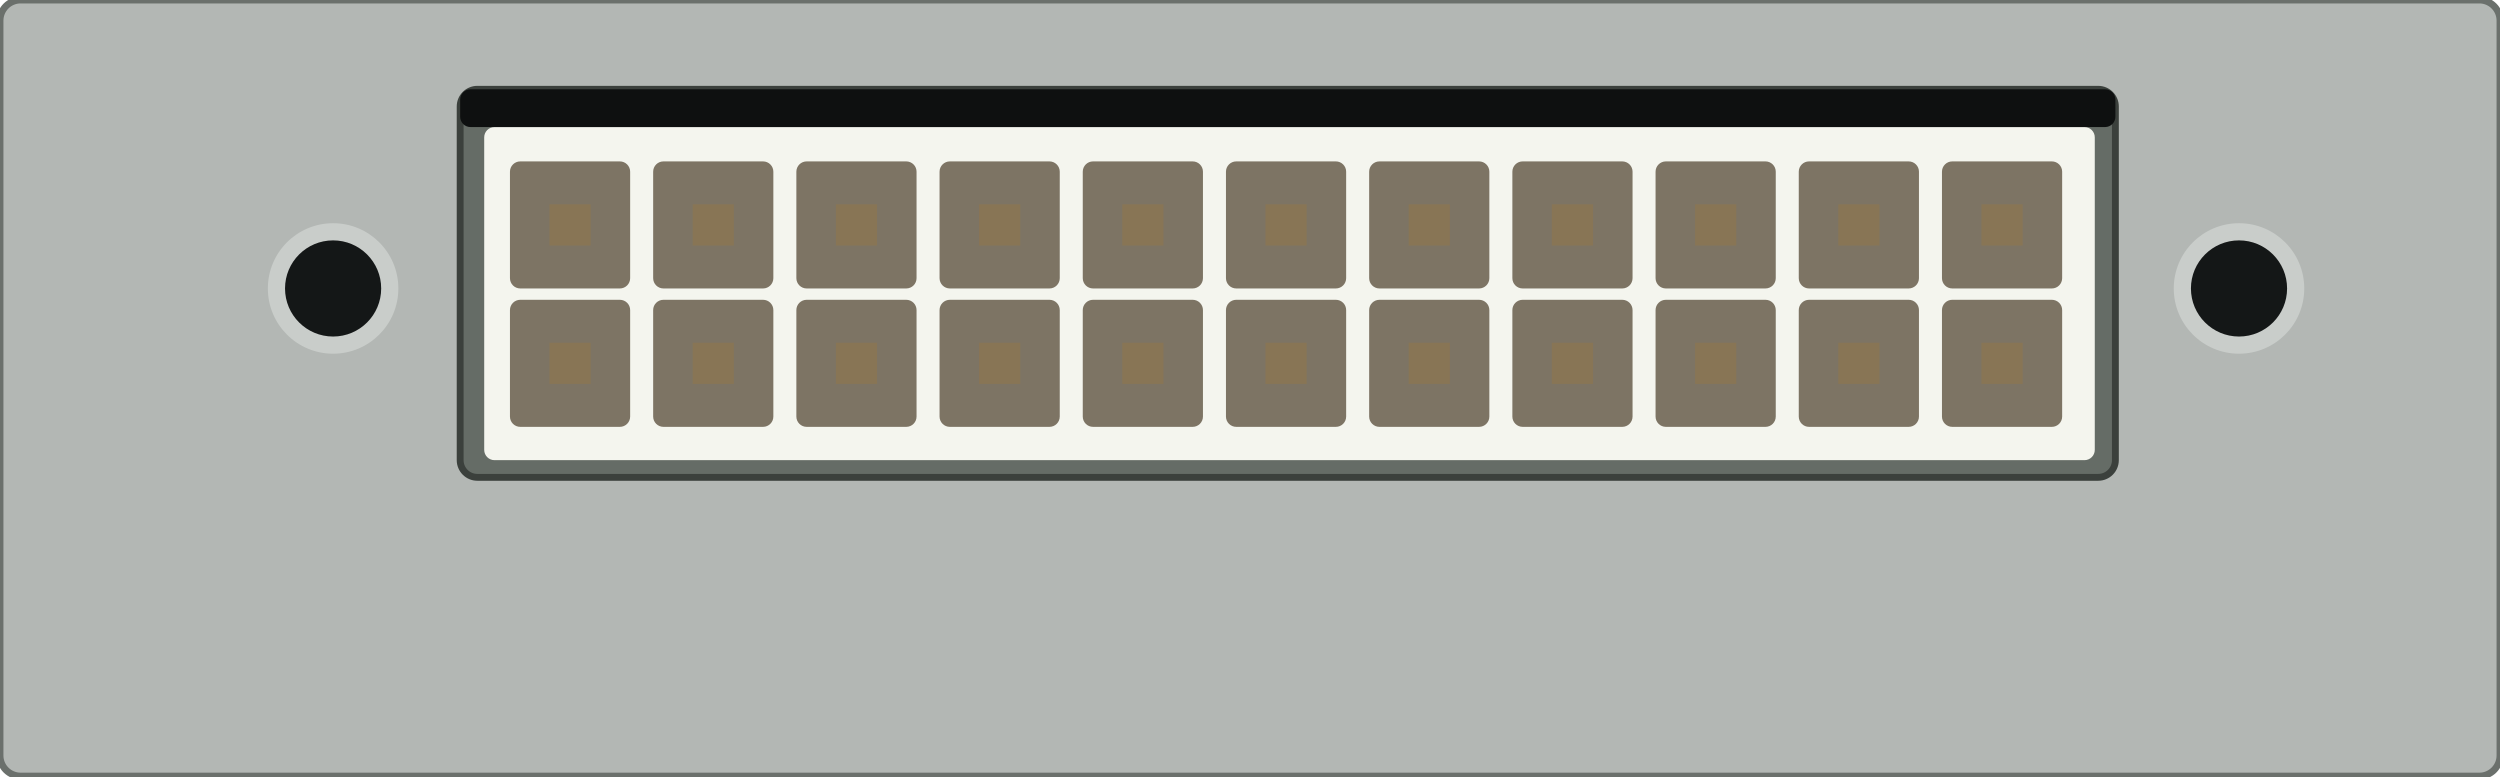
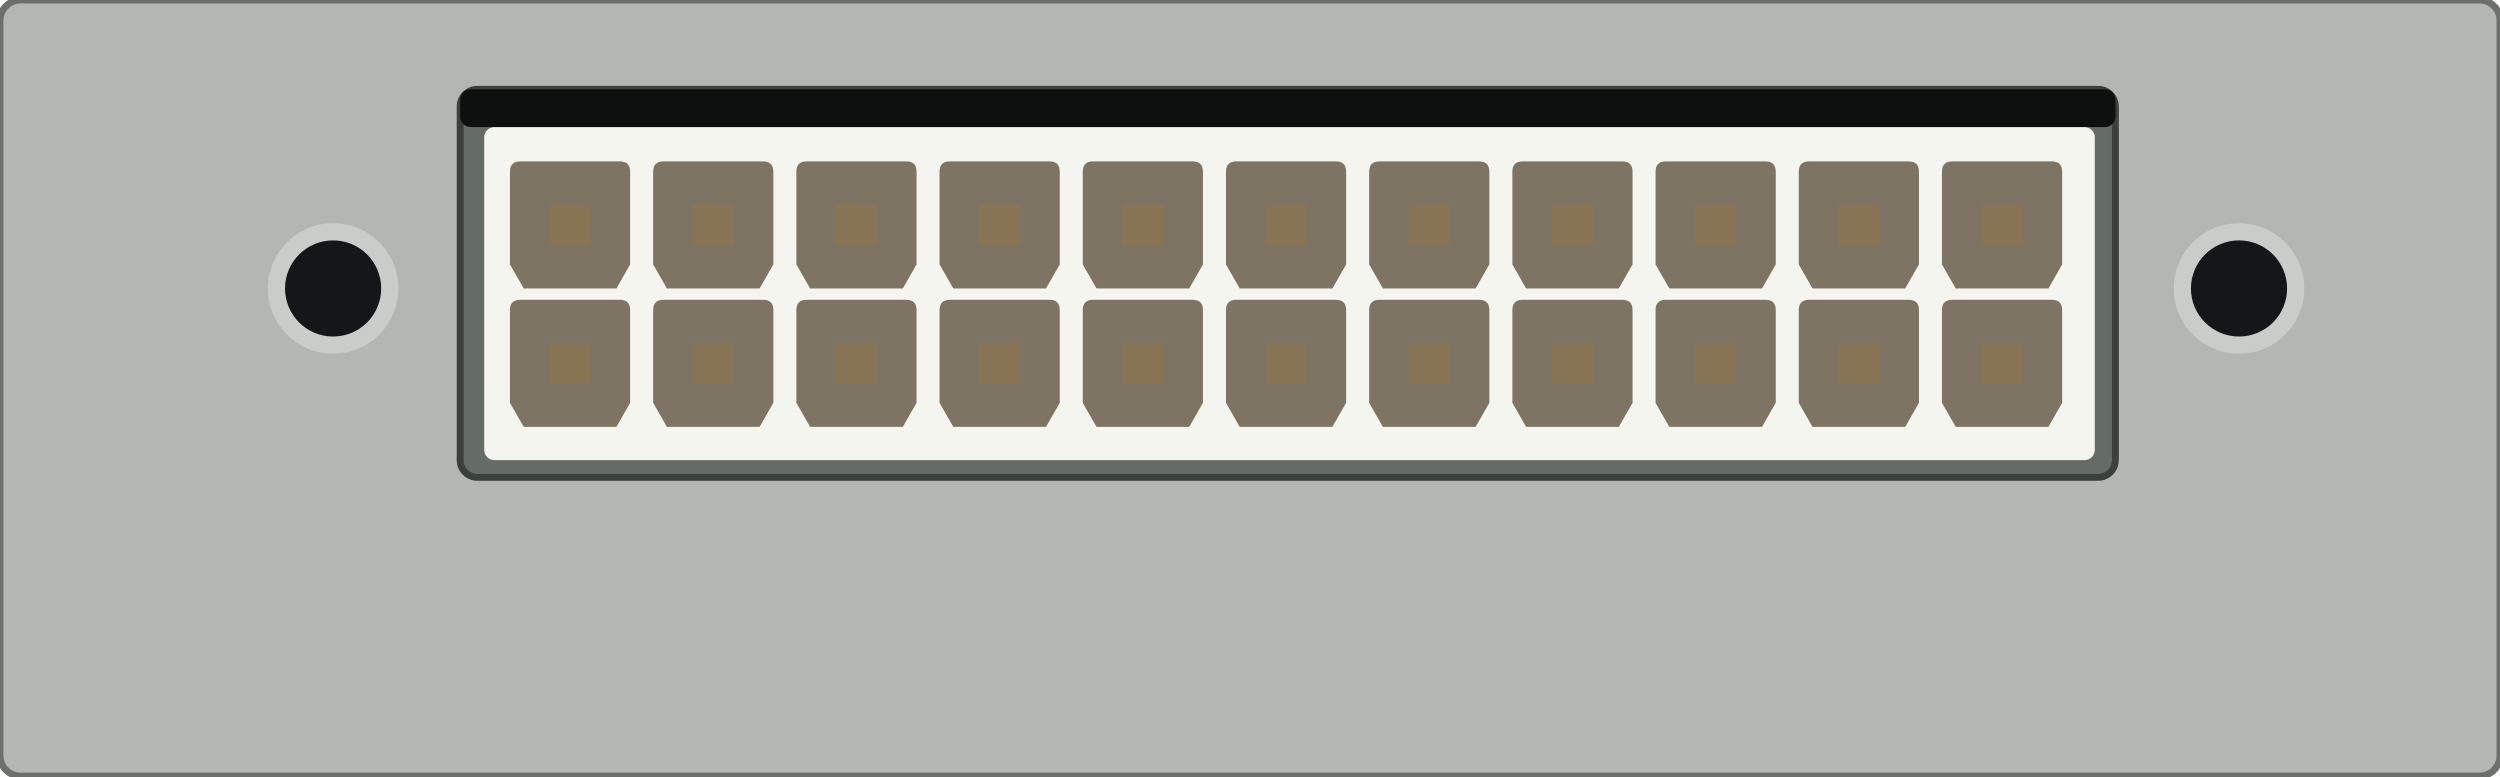
<svg xmlns="http://www.w3.org/2000/svg" width="72.8mm" height="22.6mm" viewBox="0 0 72.8 22.6">
  <rect id="plate" x="0" y="0" width="72.8" height="22.6" rx="0.6" fill="#b3b7b4" stroke="#6b706c" stroke-width="0.2" />
  <g id="screws">
    <circle cx="9.7" cy="8.4" r="1.9" fill="#c9cdca" />
    <circle cx="9.7" cy="8.4" r="1.4" fill="#141717" />
    <circle cx="65.2" cy="8.4" r="1.9" fill="#c9cdca" />
    <circle cx="65.2" cy="8.4" r="1.4" fill="#141717" />
  </g>
  <rect id="opening" x="13.4" y="2.6" width="48.2" height="11.3" rx="0.5" fill="#656c66" stroke="#3b403c" stroke-width="0.2" />
  <rect id="housing" x="14.1" y="3.7" width="46.9" height="9.7" rx="0.3" fill="#f4f5ee" />
  <rect id="top-edge" x="13.4" y="2.6" width="48.2" height="1.1" rx="0.3" fill="#0e1010" />
  <g fill="#7d7464">
-     <rect x="14.85" y="4.7" width="3.5" height="3.7" rx="0.3" />
-     <rect x="19.02" y="4.7" width="3.5" height="3.7" rx="0.3" />
-     <rect x="23.19" y="4.7" width="3.5" height="3.7" rx="0.3" />
-     <rect x="27.36" y="4.7" width="3.5" height="3.7" rx="0.3" />
-     <rect x="31.53" y="4.7" width="3.5" height="3.7" rx="0.3" />
-     <rect x="35.7" y="4.7" width="3.5" height="3.7" rx="0.3" />
-     <rect x="39.87" y="4.7" width="3.5" height="3.7" rx="0.3" />
-     <rect x="44.04" y="4.7" width="3.5" height="3.7" rx="0.3" />
-     <rect x="48.21" y="4.7" width="3.5" height="3.7" rx="0.3" />
-     <rect x="52.38" y="4.7" width="3.5" height="3.7" rx="0.3" />
-     <rect x="56.55" y="4.7" width="3.5" height="3.7" rx="0.3" />
-     <rect x="14.85" y="8.73" width="3.5" height="3.7" rx="0.3" />
-     <rect x="19.02" y="8.73" width="3.5" height="3.7" rx="0.3" />
-     <rect x="23.19" y="8.73" width="3.5" height="3.7" rx="0.3" />
-     <rect x="27.36" y="8.73" width="3.5" height="3.7" rx="0.3" />
-     <rect x="31.53" y="8.73" width="3.5" height="3.7" rx="0.3" />
-     <rect x="35.7" y="8.73" width="3.5" height="3.7" rx="0.3" />
-     <rect x="39.87" y="8.73" width="3.5" height="3.7" rx="0.3" />
-     <rect x="44.04" y="8.73" width="3.5" height="3.7" rx="0.3" />
-     <rect x="48.21" y="8.73" width="3.5" height="3.7" rx="0.3" />
-     <rect x="52.38" y="8.73" width="3.5" height="3.7" rx="0.3" />
-     <rect x="56.55" y="8.73" width="3.5" height="3.7" rx="0.3" />
+     <path d="M 15.15 4.7 H 18.05 Q 18.35 4.7 18.35 5 V 7.7 L 17.95 8.4 H 15.25 L 14.85 7.7 V 5 Q 14.85 4.7 15.15 4.7 Z" />
+     <path d="M 19.32 4.7 H 22.22 Q 22.52 4.7 22.52 5 V 7.7 L 22.12 8.4 H 19.42 L 19.02 7.7 V 5 Q 19.02 4.7 19.32 4.7 Z" />
+     <path d="M 23.49 4.7 H 26.39 Q 26.69 4.7 26.69 5 V 7.7 L 26.29 8.4 H 23.59 L 23.19 7.7 V 5 Q 23.19 4.7 23.49 4.7 Z" />
+     <path d="M 27.66 4.7 H 30.56 Q 30.86 4.7 30.86 5 V 7.7 L 30.46 8.4 H 27.76 L 27.36 7.7 V 5 Q 27.36 4.7 27.66 4.7 Z" />
+     <path d="M 31.83 4.7 H 34.73 Q 35.03 4.7 35.03 5 V 7.7 L 34.63 8.4 H 31.93 L 31.53 7.7 V 5 Q 31.53 4.7 31.83 4.7 Z" />
+     <path d="M 36 4.7 H 38.9 Q 39.2 4.7 39.2 5 V 7.7 L 38.8 8.4 H 36.1 L 35.7 7.7 V 5 Q 35.7 4.7 36 4.7 Z" />
+     <path d="M 40.17 4.7 H 43.07 Q 43.37 4.7 43.37 5 V 7.7 L 42.97 8.4 H 40.27 L 39.87 7.7 V 5 Q 39.87 4.7 40.17 4.7 Z" />
+     <path d="M 44.34 4.7 H 47.24 Q 47.54 4.7 47.54 5 V 7.7 L 47.14 8.4 H 44.44 L 44.04 7.7 V 5 Q 44.04 4.7 44.34 4.7 Z" />
+     <path d="M 48.51 4.7 H 51.41 Q 51.71 4.7 51.71 5 V 7.7 L 51.31 8.4 H 48.61 L 48.21 7.7 V 5 Q 48.21 4.7 48.51 4.7 Z" />
+     <path d="M 52.68 4.7 H 55.58 Q 55.88 4.7 55.88 5 V 7.7 L 55.48 8.4 H 52.78 L 52.38 7.7 V 5 Q 52.38 4.7 52.68 4.7 Z" />
+     <path d="M 56.85 4.7 H 59.75 Q 60.05 4.7 60.05 5 V 7.7 L 59.65 8.4 H 56.95 L 56.55 7.7 V 5 Q 56.55 4.7 56.85 4.7 Z" />
+     <path d="M 15.15 8.73 H 18.05 Q 18.35 8.73 18.35 9.03 V 11.73 L 17.95 12.43 H 15.25 L 14.85 11.73 V 9.03 Q 14.85 8.73 15.15 8.73 Z" />
+     <path d="M 19.32 8.73 H 22.22 Q 22.52 8.73 22.52 9.03 V 11.73 L 22.12 12.43 H 19.42 L 19.02 11.73 V 9.03 Q 19.02 8.73 19.32 8.73 Z" />
+     <path d="M 23.49 8.73 H 26.39 Q 26.69 8.73 26.69 9.03 V 11.73 L 26.29 12.43 H 23.59 L 23.19 11.73 V 9.03 Q 23.19 8.73 23.49 8.73 Z" />
+     <path d="M 27.66 8.73 H 30.56 Q 30.86 8.73 30.86 9.03 V 11.73 L 30.46 12.43 H 27.76 L 27.36 11.73 V 9.03 Q 27.36 8.73 27.66 8.73 Z" />
+     <path d="M 31.83 8.73 H 34.73 Q 35.03 8.73 35.03 9.03 V 11.73 L 34.63 12.43 H 31.93 L 31.53 11.73 V 9.03 Q 31.53 8.73 31.83 8.73 Z" />
+     <path d="M 36 8.73 H 38.9 Q 39.2 8.73 39.2 9.03 V 11.73 L 38.8 12.43 H 36.1 L 35.7 11.73 V 9.03 Q 35.7 8.73 36 8.73 Z" />
+     <path d="M 40.17 8.73 H 43.07 Q 43.37 8.73 43.37 9.03 V 11.73 L 42.97 12.43 H 40.27 L 39.87 11.73 V 9.03 Q 39.87 8.73 40.17 8.73 Z" />
+     <path d="M 44.34 8.73 H 47.24 Q 47.54 8.73 47.54 9.03 V 11.73 L 47.14 12.43 H 44.44 L 44.04 11.73 V 9.03 Q 44.04 8.73 44.34 8.73 Z" />
+     <path d="M 48.51 8.73 H 51.41 Q 51.71 8.73 51.71 9.03 V 11.73 L 51.31 12.43 H 48.61 L 48.21 11.73 V 9.03 Q 48.21 8.73 48.51 8.73 Z" />
+     <path d="M 52.68 8.73 H 55.58 Q 55.88 8.73 55.88 9.03 V 11.73 L 55.48 12.43 H 52.78 L 52.38 11.73 V 9.03 Q 52.38 8.73 52.68 8.73 Z" />
+     <path d="M 56.85 8.73 H 59.75 Q 60.05 8.73 60.05 9.03 V 11.73 L 59.65 12.43 H 56.95 L 56.55 11.73 V 9.03 Q 56.55 8.73 56.85 8.73 Z" />
  </g>
  <g fill="#887555">
    <rect x="16.0" y="5.95" width="1.2" height="1.2" />
    <rect x="20.17" y="5.95" width="1.2" height="1.2" />
    <rect x="24.34" y="5.95" width="1.2" height="1.2" />
    <rect x="28.51" y="5.95" width="1.2" height="1.2" />
    <rect x="32.68" y="5.95" width="1.2" height="1.2" />
    <rect x="36.85" y="5.95" width="1.2" height="1.2" />
    <rect x="41.02" y="5.95" width="1.2" height="1.2" />
    <rect x="45.19" y="5.95" width="1.2" height="1.2" />
    <rect x="49.36" y="5.95" width="1.2" height="1.2" />
    <rect x="53.53" y="5.95" width="1.2" height="1.2" />
    <rect x="57.7" y="5.95" width="1.2" height="1.2" />
    <rect x="16.0" y="9.98" width="1.2" height="1.2" />
    <rect x="20.17" y="9.98" width="1.2" height="1.2" />
    <rect x="24.34" y="9.98" width="1.2" height="1.2" />
    <rect x="28.51" y="9.98" width="1.2" height="1.2" />
    <rect x="32.68" y="9.98" width="1.2" height="1.2" />
    <rect x="36.85" y="9.98" width="1.2" height="1.2" />
    <rect x="41.02" y="9.98" width="1.2" height="1.2" />
    <rect x="45.19" y="9.98" width="1.2" height="1.2" />
    <rect x="49.36" y="9.98" width="1.2" height="1.2" />
    <rect x="53.53" y="9.98" width="1.2" height="1.2" />
    <rect x="57.7" y="9.98" width="1.2" height="1.2" />
  </g>
</svg>
